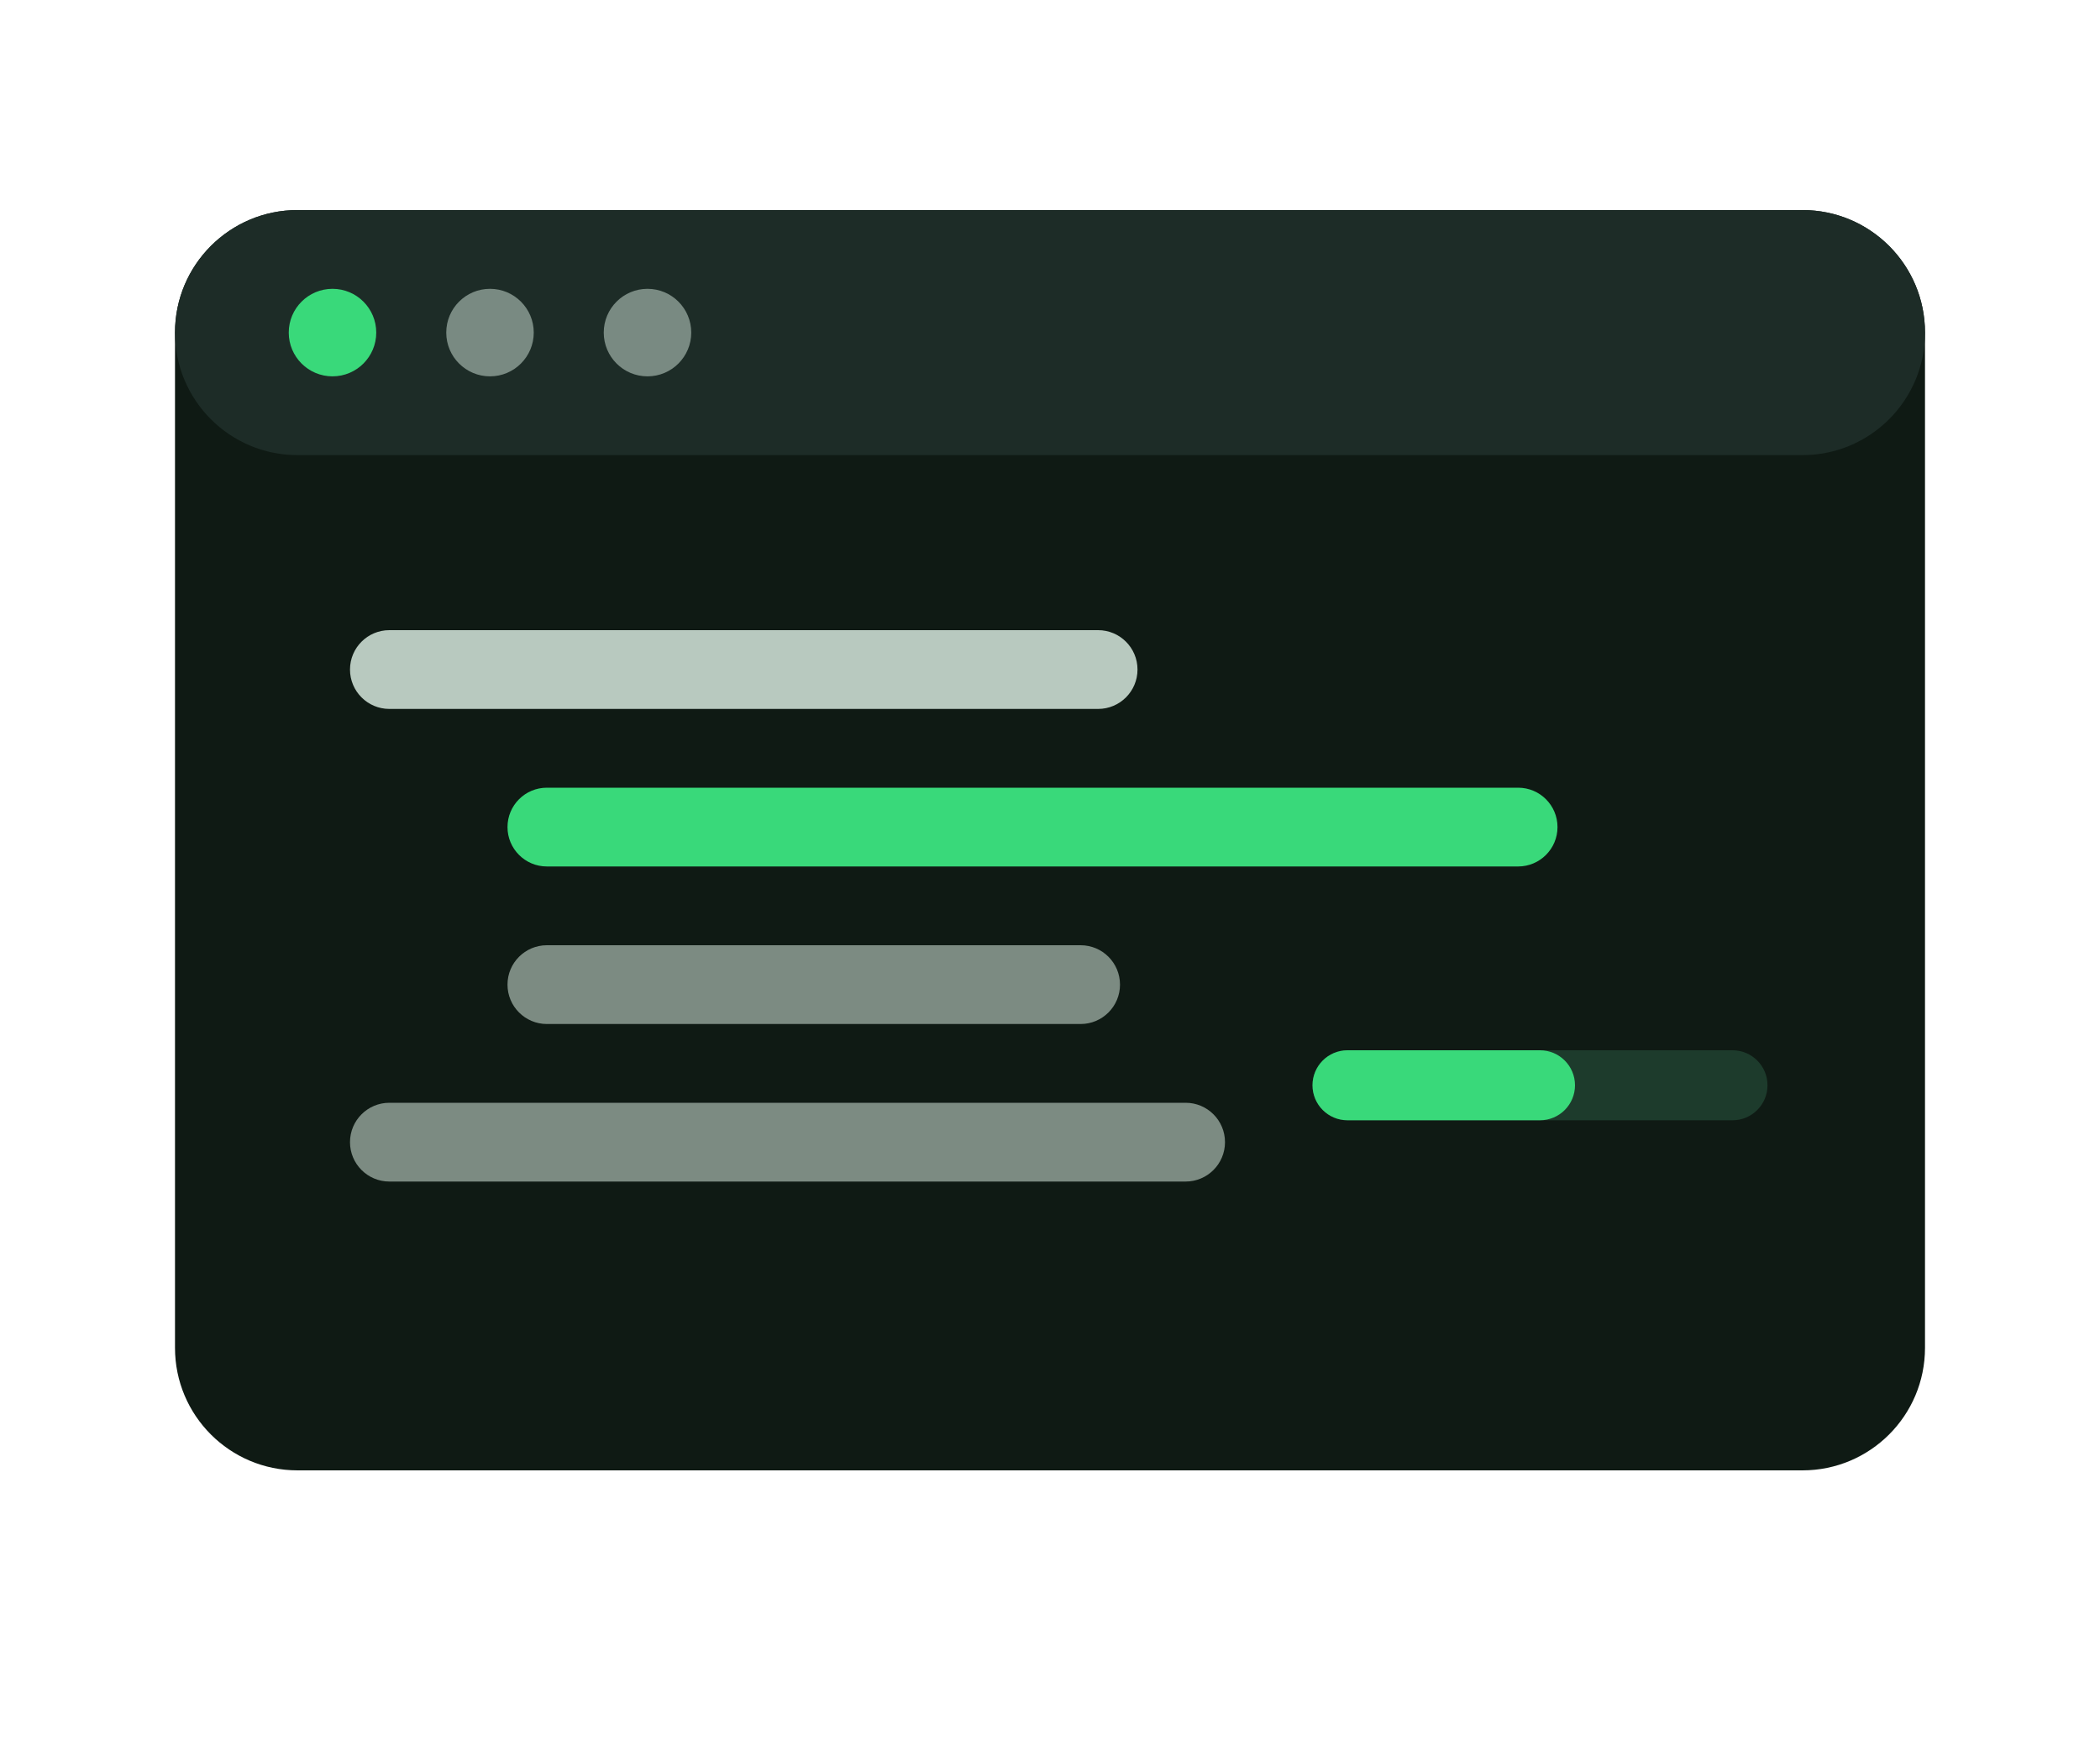
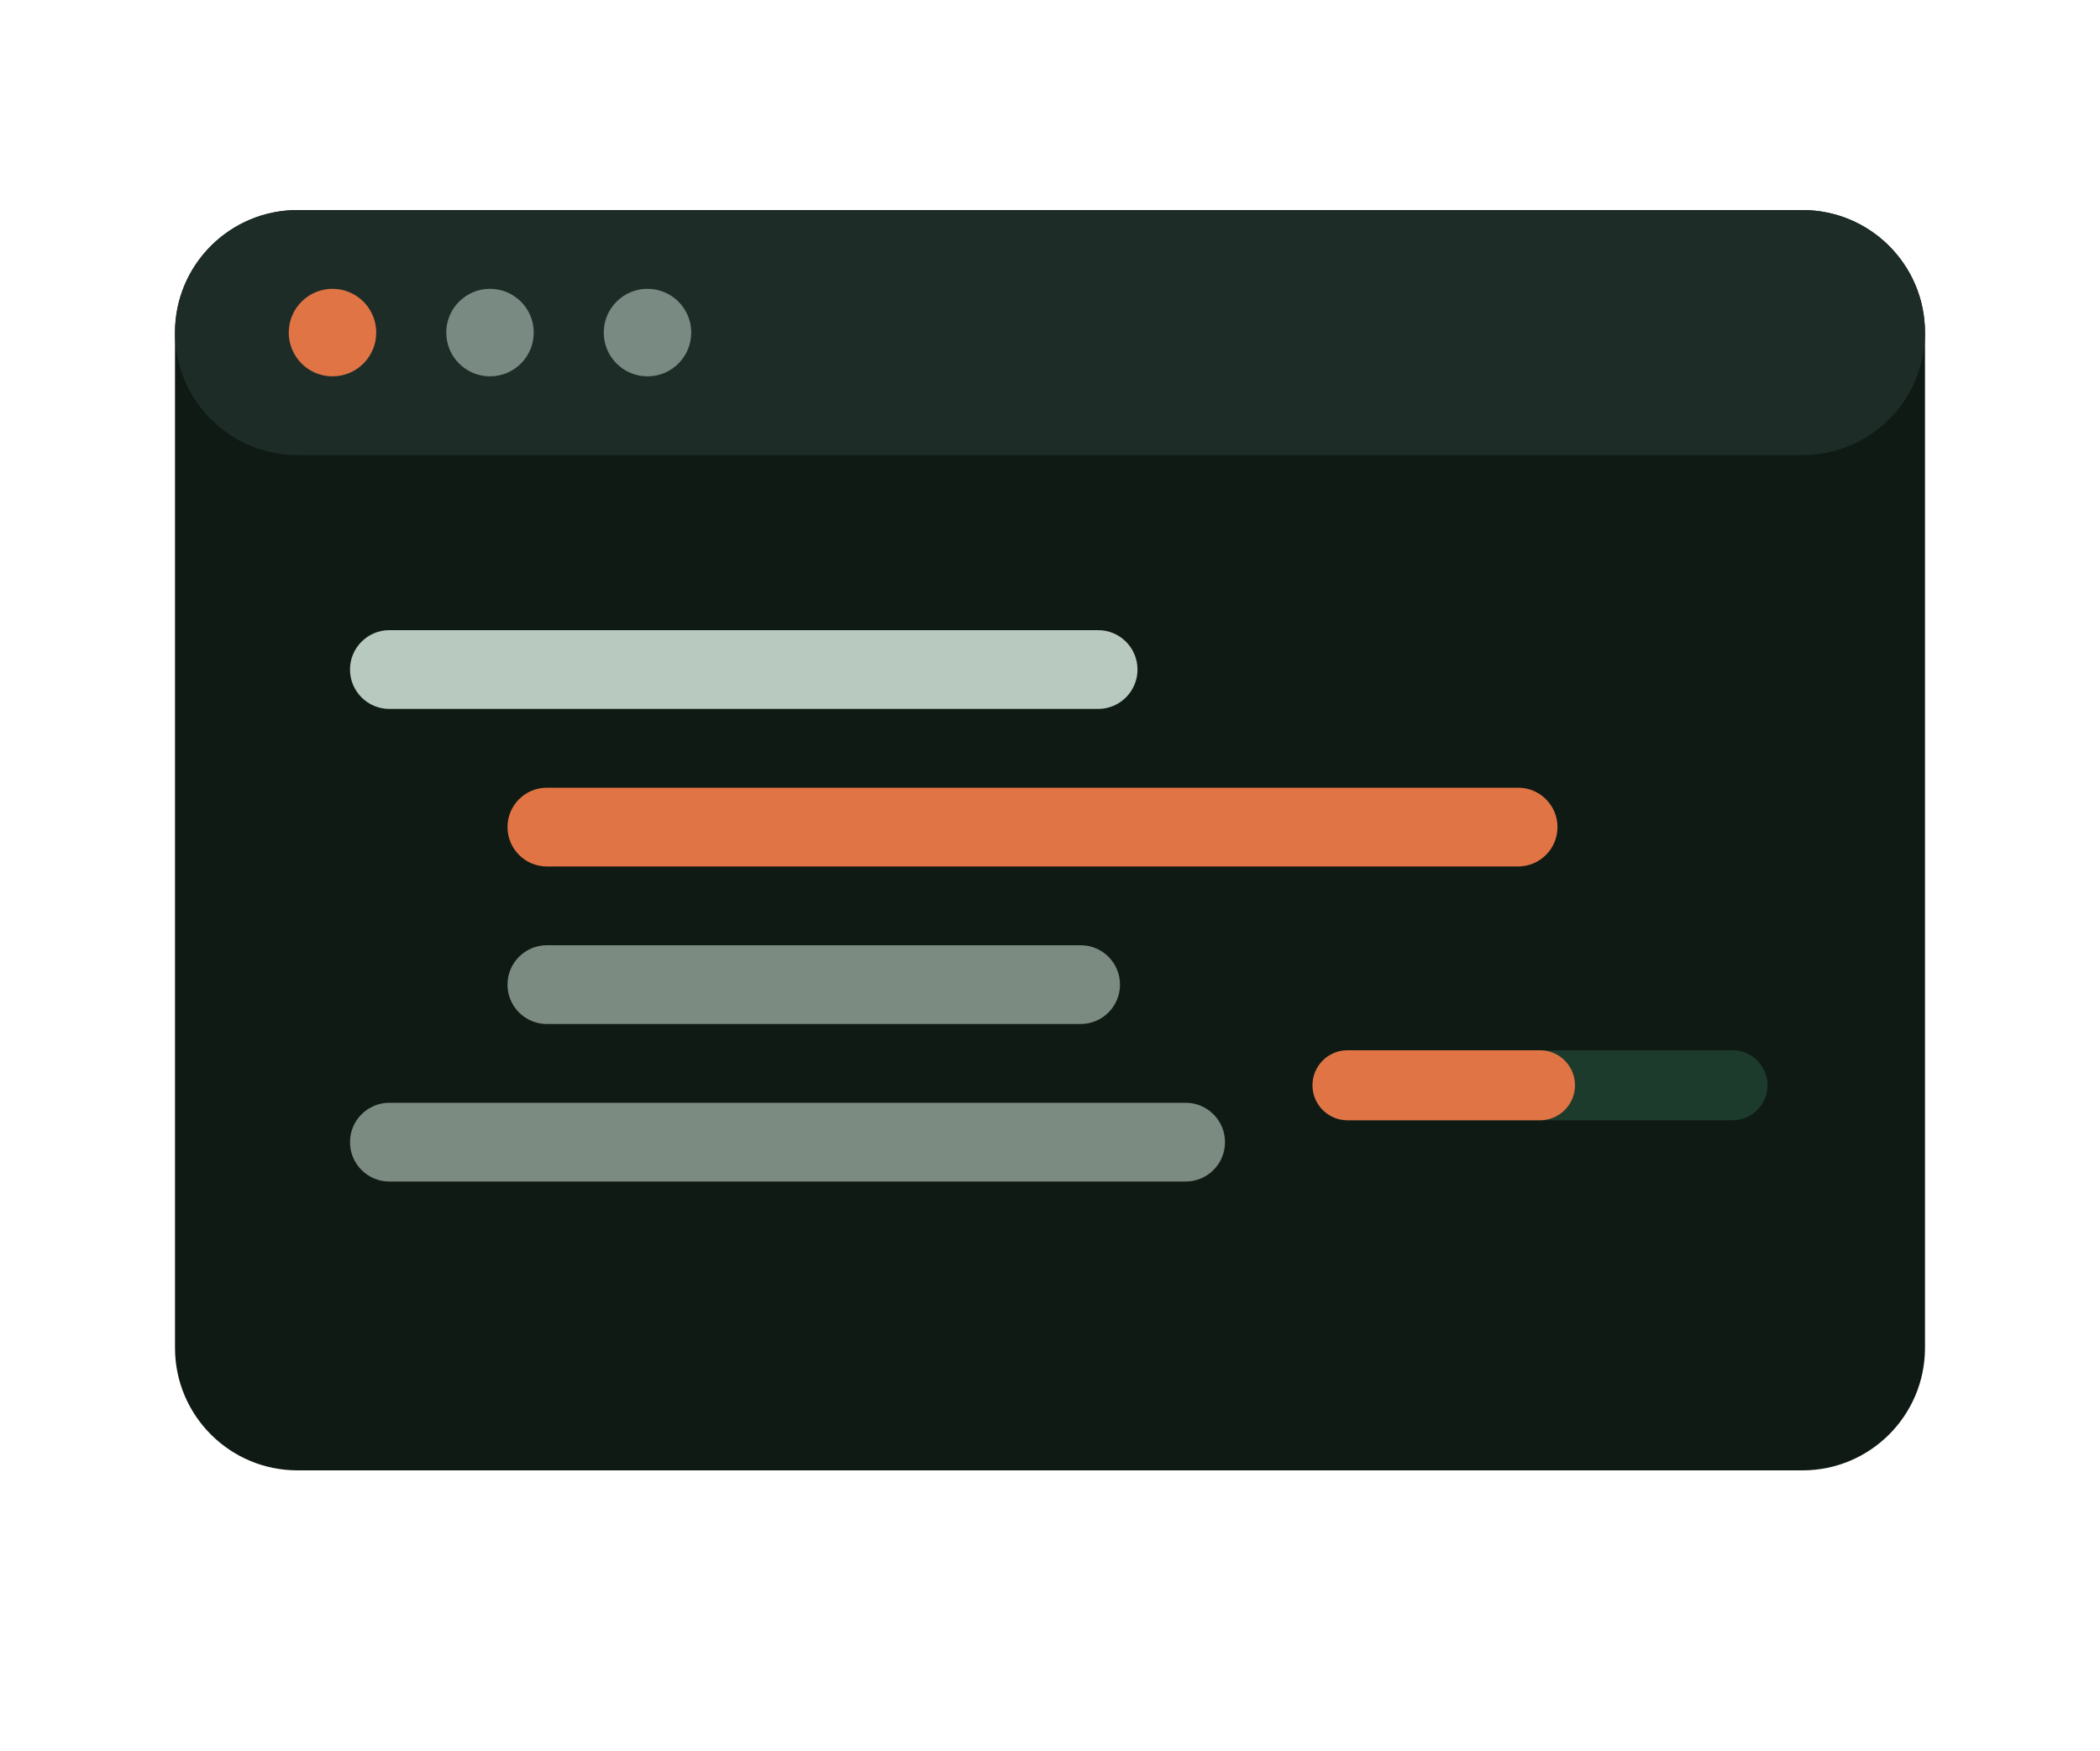
<svg xmlns="http://www.w3.org/2000/svg" viewBox="0 0 240 200" role="img" aria-label="Browserfenster mit Code-Zeilen als Symbol für die Umsetzung">
  <rect x="20" y="24" width="200" height="144" rx="14" fill="#0F1A14" />
  <rect x="20" y="24" width="200" height="28" rx="14" fill="#1D2C27" />
-   <circle cx="38" cy="38" r="5" fill="#39D97A" />
+   <circle cx="38" cy="38" r="5" fill="#E07444" />
  <circle cx="56" cy="38" r="5" fill="#D6E8DD" opacity="0.5" />
  <circle cx="74" cy="38" r="5" fill="#D6E8DD" opacity="0.5" />
  <rect x="40" y="72" width="90" height="9" rx="4.5" fill="#D6E8DD" opacity="0.85" />
-   <rect x="58" y="90" width="120" height="9" rx="4.5" fill="#39D97A" />
+   <rect x="58" y="90" width="120" height="9" rx="4.5" fill="#E07444" />
  <rect x="58" y="108" width="70" height="9" rx="4.5" fill="#D6E8DD" opacity="0.55" />
  <rect x="40" y="126" width="100" height="9" rx="4.5" fill="#D6E8DD" opacity="0.55" />
  <rect x="150" y="120" width="52" height="8" rx="4" fill="#1D3B2C" />
-   <rect x="150" y="120" width="30" height="8" rx="4" fill="#39D97A" />
+   <rect x="150" y="120" width="30" height="8" rx="4" fill="#E07444" />
</svg>
